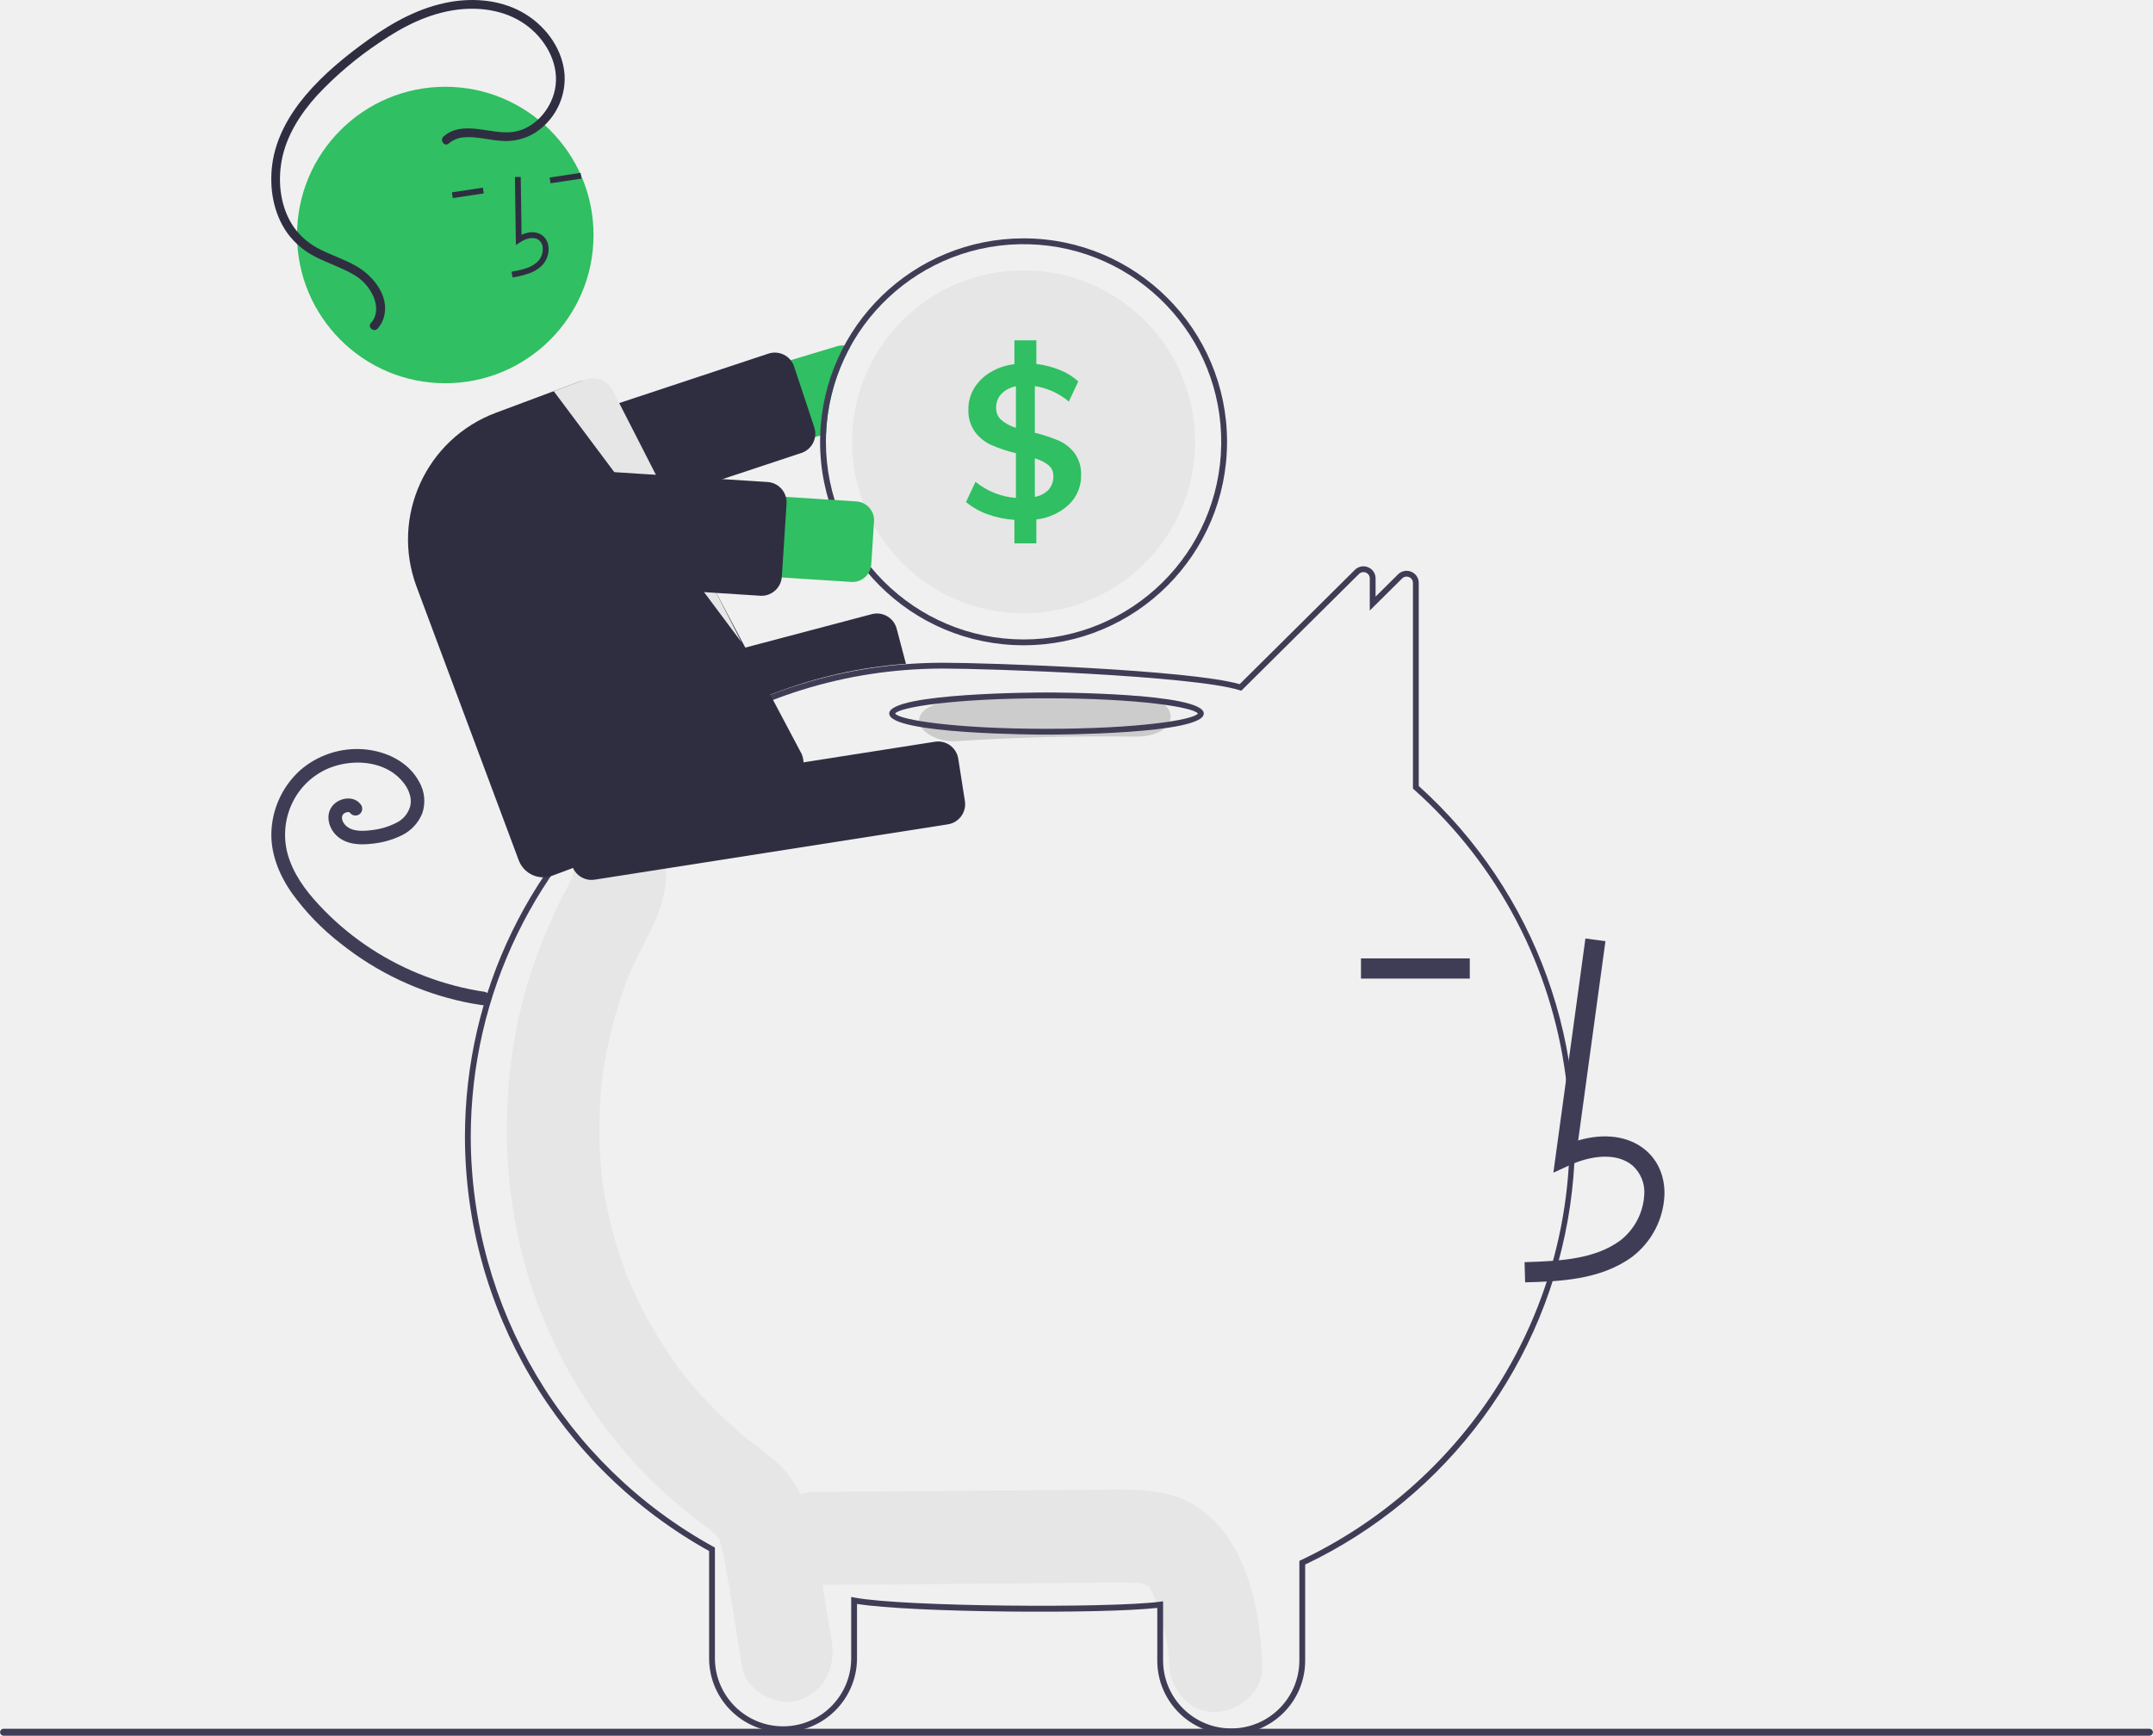
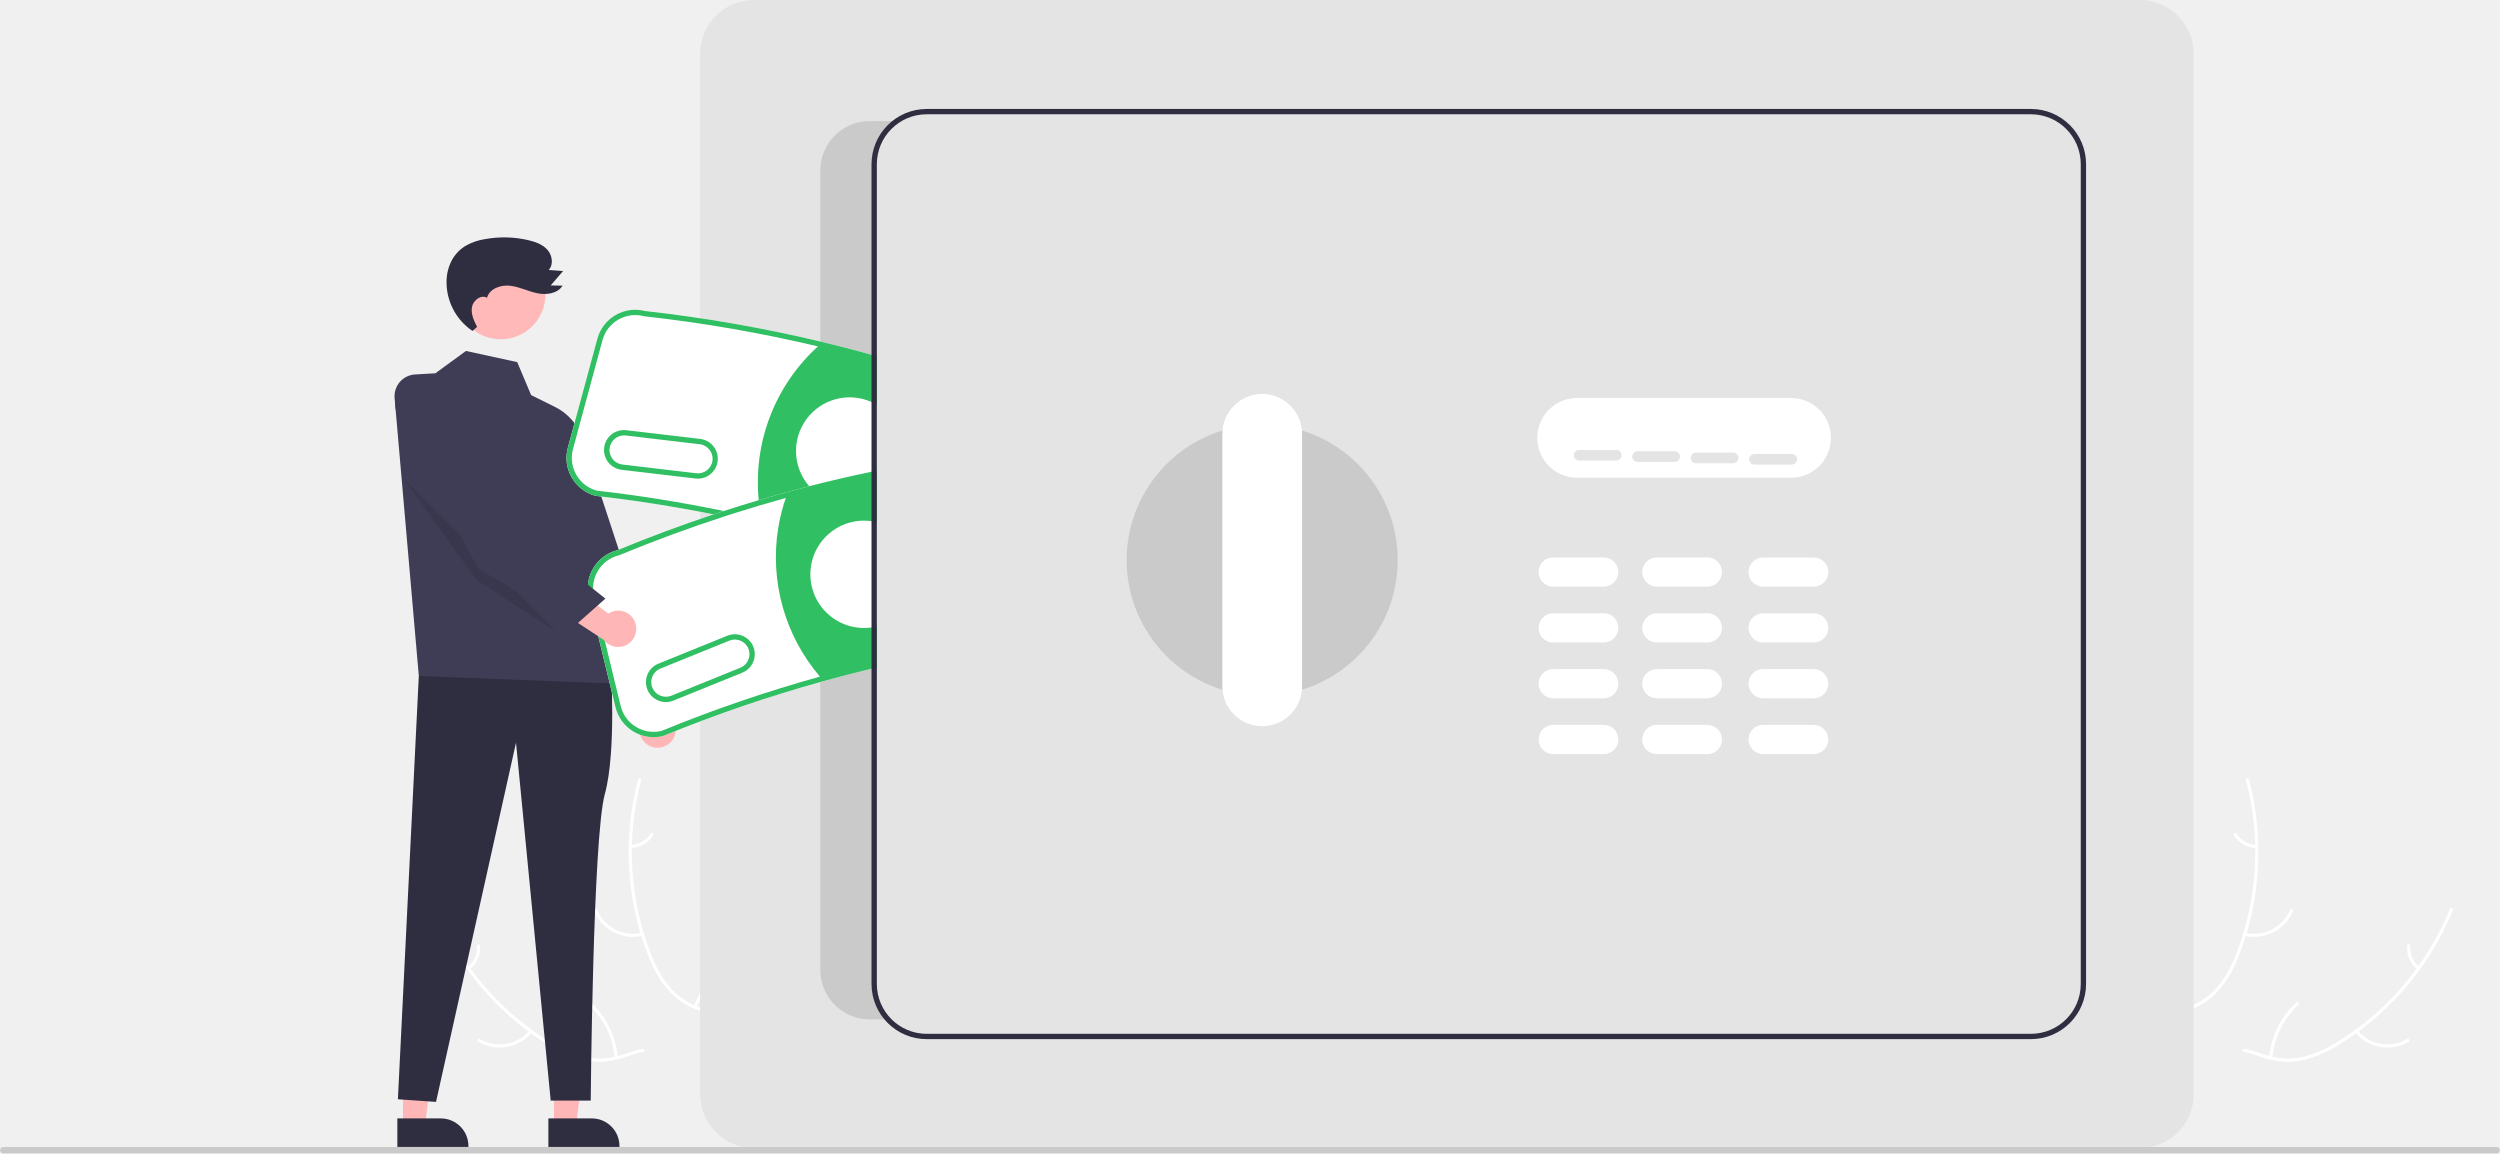
- <svg xmlns="http://www.w3.org/2000/svg" data-name="Layer 1" width="740.675" height="597.175" viewBox="0 0 740.675 597.175">
-   <path d="M651.612,679.719c-5.122-7.172-12.055-12.419-20.771-14.383-7.601-1.713-15.416-1.421-23.142-1.361l-97.692.753c-8.367.065-16.389,7.313-16,16,.386,8.614,7.032,16.069,16,16q42.926-.331,85.851-.662c6.747-.052,13.497-.174,20.244-.152,1.515.005,3.024.085,4.538.102.367.004.631.001.818-.007.047.014.086.027.147.044.79.217,1.6.366,2.394.572-.278.008.515.503.914.671.055.108.171.299.366.595.272.51,1.077,2.059,1.11,2.01a71.762,71.762,0,0,1,2.987,9.393c1.859,7.047,2.268,8.52,2.536,15.132.338,8.352,7.117,16.398,16,16,8.379-.375,16.363-7.042,16-16C663.3,709.333,660.651,692.377,651.612,679.719Z" transform="translate(-229.6623 -151.4124)" fill="#e6e6e6" />
-   <path d="M515.749,715.825c-1.835-11.12-3.635-22.246-5.505-33.36-1.898-11.274-5.774-21.598-14.548-28.997-2.344-1.977-4.775-3.823-7.216-5.663-.858-.647-1.715-1.295-2.563-1.956-.051-.04-.083-.064-.127-.099-.093-.08-.205-.176-.355-.303-3.657-3.095-7.19-6.327-10.556-9.763q-4.483-4.577-8.575-9.545-1.022-1.241-2.019-2.504c-.114-.145-.729-.94-1.135-1.459-.377-.519-1.066-1.457-1.182-1.621q-1.164-1.646-2.286-3.322a156.126,156.126,0,0,1-13.187-24.115q-.547-1.251-1.068-2.517c-.093-.258-.214-.588-.374-1.029-.741-2.038-1.481-4.074-2.159-6.137q-2.16-6.571-3.714-13.336-.768-3.34-1.383-6.715-.317-1.735-.593-3.478c-.03-.193-.21-1.446-.316-2.154-.078-.712-.224-1.972-.243-2.166q-.176-1.756-.312-3.516-.307-3.96-.415-7.933-.185-7.061.253-14.122c.166-2.645.402-5.282.693-7.915.018-.162.031-.29.044-.406.018-.118.038-.251.062-.417.215-1.455.442-2.908.695-4.356a159.294,159.294,0,0,1,3.739-16.313q1.088-3.809,2.363-7.555.568-1.663,1.173-3.314c-.026.071,1.182-3.016,1.198-3.119,4.795-11.329,12.638-21.657,12.648-34.526.007-8.713-7.364-17.06-16-16.657a16.625,16.625,0,0,0-16,16.657c0,.196-.001.363-.001.525-.081.271-.148.498-.208.698-.935,2.032-2.081,3.963-3.107,5.944-2.811,5.423-5.209,11.025-7.488,16.708a159.825,159.825,0,0,0-8.529,28.628,182.098,182.098,0,0,0-.968,65.04c6.204,37.813,26.662,74.009,55.103,98.339,2.468,2.111,4.997,4.152,7.549,6.151,1.056.827,2.121,1.639,3.191,2.446.506.381,2.602,2.034,1.68,1.233,1.982,1.692,2.817,2.543,3.326,3.789.074.288.174.678.311,1.211.359,1.405.7,2.808.983,4.233,2.476,12.451,4.196,25.112,6.264,37.644,1.421,8.611,12.022,14.215,19.682,11.634C513.49,733.312,517.272,725.051,515.749,715.825Z" transform="translate(-229.6623 -151.4124)" fill="#e6e6e6" />
-   <path d="M653.23,748.12a25.374,25.374,0,0,1-25.44-25.25V704.619c-19.109,2.139-84.543,1.644-103.3-1.37v18.892a25.441,25.441,0,0,1-50.88,0v-37.092a163.307,163.307,0,0,1-84-142.388c0-49.83,22.583-96.314,61.959-127.534a164.075,164.075,0,0,1,89.323-35.173c4.427-.347,8.881-.523,13.239-.523,15.352,0,84.619,2.372,101.998,7.372L695.756,347.48a4.16,4.16,0,0,1,4.55-.907,4.1,4.1,0,0,1,2.584,3.847v6.252l7.716-7.642a4.151,4.151,0,0,1,4.546-.908,4.102,4.102,0,0,1,2.587,3.848v69.865a162.759,162.759,0,0,1-39.07,267.866v33.169A25.374,25.374,0,0,1,653.23,748.12ZM629.79,702.351v20.52a23.441,23.441,0,0,0,46.88,0V688.438l.571-.271a162.456,162.456,0,0,0,66.531-58.182,160.325,160.325,0,0,0-27.699-206.96l-.332-.298V351.97a2.103,2.103,0,0,0-1.342-1.996,2.149,2.149,0,0,0-2.381.473l-11.127,11.021V350.42a2.103,2.103,0,0,0-1.342-1.996,2.154,2.154,0,0,0-2.385.477l-40.476,40.164-.575-.18c-16.156-5.057-86.513-7.454-101.982-7.454-4.306,0-8.707.174-13.082.517a162.075,162.075,0,0,0-88.237,34.746c-38.895,30.838-61.202,76.751-61.202,125.967A161.315,161.315,0,0,0,475.094,683.585l.516.286v38.27a23.441,23.441,0,0,0,46.88,0V700.854l1.185.223c16.856,3.171,87.832,3.671,104.985,1.421Z" transform="translate(-229.6623 -151.4124)" fill="#3f3d56" />
-   <path d="M517.66,270.53,406.92,303.81a13.882,13.882,0,0,0,7.99,26.59l96.91-29.13,2.03-.61a67.517,67.517,0,0,1,8.29-29.86,6.165,6.165,0,0,0-2-.52A6.367,6.367,0,0,0,517.66,270.53Z" transform="translate(-229.6623 -151.4124)" fill="#30bf62" />
-   <path d="M412.995,337.495a7.013,7.013,0,0,1-6.638-4.801l-6.925-20.896a6.999,6.999,0,0,1,4.443-8.847l90.131-29.87a7,7,0,0,1,8.847,4.442l6.925,20.896a6.976,6.976,0,0,1-4.193,8.759q-.125.047-.252.088l-90.129,29.869A7.003,7.003,0,0,1,412.995,337.495Z" transform="translate(-229.6623 -151.4124)" fill="#2f2e41" />
-   <path d="M581.79,233.42a70.031,70.031,0,0,0-69.97,67.85c-.02.71-.03,1.43-.03,2.15a70,70,0,1,0,70-70Zm0,138a68.071,68.071,0,0,1-68-68q0-1.395.06-2.76A67.998,67.998,0,1,1,581.79,371.42Z" transform="translate(-229.6623 -151.4124)" fill="#3f3d56" />
-   <path d="M640.79,303.42a59,59,0,0,1-118,0c0-1.87.09-3.71.26-5.53A59,59,0,0,1,640.79,303.42Z" transform="translate(-229.6623 -151.4124)" fill="#e6e6e6" />
-   <path d="M599.36,307.34a14.048,14.048,0,0,0-5.47-4.33,53.139,53.139,0,0,0-8.22-2.7V284.25a23.396,23.396,0,0,1,11.69,5.33l3.26-6.95a21.561,21.561,0,0,0-6.36-3.93,31.259,31.259,0,0,0-8.07-2.07v-8.14h-7.55v8.22a20.672,20.672,0,0,0-8.25,2.77,16.399,16.399,0,0,0-5.59,5.48,13.771,13.771,0,0,0-1.99,7.29,12.463,12.463,0,0,0,2.29,7.8,14.51,14.51,0,0,0,5.7,4.52,52.692,52.692,0,0,0,8.36,2.77v15.39A24.988,24.988,0,0,1,565.25,317.18l-3.26,6.96a24.58,24.58,0,0,0,7.44,4.22,34.161,34.161,0,0,0,9.21,1.92v8.07h7.55v-8.22a19.538,19.538,0,0,0,11.21-5.14,13.59,13.59,0,0,0,4.18-10.1A12.055,12.055,0,0,0,599.36,307.34Zm-20.2-8.73a14.499,14.499,0,0,1-5.03-2.7,5.32,5.32,0,0,1-1.78-4.18,6.726,6.726,0,0,1,1.82-4.81,9.202,9.202,0,0,1,4.99-2.59Zm11.25,21.28a8.557,8.557,0,0,1-4.74,2.47V309.12a13.24,13.24,0,0,1,4.74,2.37,4.658,4.658,0,0,1,1.63,3.7A6.804,6.804,0,0,1,590.41,319.89Z" transform="translate(-229.6623 -151.4124)" fill="#30bf62" />
-   <path d="M416.209,422.184a7.023,7.023,0,0,1-6.775-5.216l-3.77-14.27a7.004,7.004,0,0,1,4.975-8.551l118.941-31.43a7.015,7.015,0,0,1,8.551,4.985l3.194,12.09-.598.046a160.163,160.163,0,0,0-84.108,31.871l-.173.084-38.46,10.16A6.963,6.963,0,0,1,416.209,422.184Z" transform="translate(-229.6623 -151.4124)" fill="#2f2e41" />
-   <path d="M396.51,492.671a98.108,98.108,0,0,1-39.122-14.792A95.527,95.527,0,0,1,341.214,464.65c-4.828-4.924-9.447-10.521-11.838-17.079a25.299,25.299,0,0,1,.331-18.769,24.334,24.334,0,0,1,13.169-13.126c5.99-2.389,13.226-2.644,19.055-.028a17.089,17.089,0,0,1,6.964,5.606,11.435,11.435,0,0,1,1.81,3.758,7.674,7.674,0,0,1,.09,3.759,9.016,9.016,0,0,1-4.774,5.723,24.068,24.068,0,0,1-8.152,2.486c-2.86.39-6.969.745-9.268-1.551a4.669,4.669,0,0,1-1.093-1.611,3.114,3.114,0,0,1-.172-1.458c-.034.217.139-.472.129-.445-.036.102-.194.35.03-.031a3.397,3.397,0,0,1,.233-.363c-.076.098-.243.262.055-.019a1.962,1.962,0,0,1,.914-.564c.138-.04.279-.072.418-.11.353-.096-.352.005.009-.006.139-.004.28-.001.419-.007.354-.016-.349-.097-.01-.011.132.033.262.065.392.106.282.089-.2-.207-.009.014.224.259-.235-.252.019-.001a4.624,4.624,0,0,1,.358.394,2.359,2.359,0,0,0,3.315,0,2.399,2.399,0,0,0,0-3.315c-2.311-2.865-6.877-2.157-9.215.264-2.982,3.088-1.801,7.983,1.1,10.678,3.284,3.051,7.934,3.263,12.158,2.751a29.817,29.817,0,0,0,10.269-2.902,14.398,14.398,0,0,0,7.024-7.588,13.174,13.174,0,0,0-1.056-10.769c-3.729-7.011-11.452-10.606-19.084-11.228a29.812,29.812,0,0,0-21.819,7.163,30.154,30.154,0,0,0-9.888,20.075c-.666,7.996,2.436,15.761,6.959,22.214a84.627,84.627,0,0,0,16.779,17.353,102.473,102.473,0,0,0,42.812,20.191q2.792.577,5.615.988a2.421,2.421,0,0,0,2.883-1.637,2.361,2.361,0,0,0-1.637-2.883Z" transform="translate(-229.6623 -151.4124)" fill="#3f3d56" />
-   <path d="M619.895,390.794q-30.663-.433-61.133,1.556c-6.943.453-12.951,2.907-12.951,7.032,0,3.449,5.96,7.489,12.951,7.032q30.454-1.989,61.133-1.556C636.569,405.094,636.559,391.029,619.895,390.794Z" transform="translate(-229.6623 -151.4124)" fill="#ccc" />
-   <path d="M589.682,404.162c-2.209,0-54.106-.083-54.106-7.251,0-7.168,51.896-7.25,54.106-7.25s54.106.083,54.106,7.25C643.787,404.079,591.891,404.162,589.682,404.162Zm-52.076-7.251c1.42,2.173,20.496,5.251,52.076,5.251s50.656-3.078,52.076-5.251c-1.42-2.173-20.496-5.25-52.076-5.25S539.025,394.738,537.605,396.911Z" transform="translate(-229.6623 -151.4124)" fill="#3f3d56" />
-   <path d="M754.336,592.612c11.488-.319,25.786-.718,36.801-8.764a28.262,28.262,0,0,0,11.121-21.103c.225-6.355-2.071-11.901-6.465-15.614-5.753-4.861-14.154-6.002-23.207-3.341l9.38-68.548-6.886-.943L764.052,554.885l5.75-2.639c6.666-3.058,15.817-4.614,21.504.192a12.215,12.215,0,0,1,4.006,10.062,21.361,21.361,0,0,1-8.275,15.735c-8.572,6.261-19.969,7.069-32.895,7.43Z" transform="translate(-229.6623 -151.4124)" fill="#3f3d56" />
-   <rect x="468.203" y="329.741" width="37.432" height="6.95" fill="#3f3d56" />
-   <path d="M433.148,454.15a7.012,7.012,0,0,1-6.904-5.917L423.959,433.651a7.008,7.008,0,0,1,5.832-8L551.322,406.609a7.007,7.007,0,0,1,7.999,5.832l2.285,14.582a7.007,7.007,0,0,1-5.832,8l-121.531,19.042A7.096,7.096,0,0,1,433.148,454.15Z" transform="translate(-229.6623 -151.4124)" fill="#2f2e41" />
-   <circle cx="153.189" cy="80.855" r="51" fill="#30bf62" />
-   <path d="M411.727,245.463a12.095,12.095,0,0,0,4.367-2.676,8.133,8.133,0,0,0,2.255-6.483,5.472,5.472,0,0,0-2.512-4.164c-1.846-1.135-4.285-1.092-6.747.049l-.284-19.908-2.0.028.334,23.404,1.522-.998c1.765-1.156,4.302-1.994,6.127-.872a3.514,3.514,0,0,1,1.573,2.69,6.146,6.146,0,0,1-1.676,4.834c-2.168,2.151-5.377,2.872-9.039,3.531l.354,1.968A32.963,32.963,0,0,0,411.727,245.463Z" transform="translate(-229.6623 -151.4124)" fill="#2f2e41" />
-   <rect x="418.838" y="211.679" width="10.772" height="2" transform="translate(-256.7253 -85.49311) rotate(-8.61162)" fill="#2f2e41" />
-   <rect x="385.221" y="216.769" width="10.772" height="2" transform="translate(-257.8664 -90.46937) rotate(-8.61162)" fill="#2f2e41" />
-   <path d="M416.555,453.258a9.03,9.03,0,0,1-8.434-5.855L372.957,353.235a46.532,46.532,0,0,1,27.284-59.802L428.833,282.756a8.958,8.958,0,0,1,6.878.239,8.832,8.832,0,0,1,4.675,4.986L505.523,410.964a9.002,9.002,0,0,1-5.257,11.638L419.7,452.687A8.976,8.976,0,0,1,416.555,453.258Z" transform="translate(-229.6623 -151.4124)" fill="#2f2e41" />
-   <path d="M420.158,285.995l64.629,86.426L441.056,286.902a8.079,8.079,0,0,0-10.349-4.846Z" transform="translate(-229.6623 -151.4124)" fill="#e6e6e6" />
-   <path d="M522.49,351.63l-115.395-7.433a13.879,13.879,0,1,1,1.784-27.701l115.395,7.433a6.499,6.499,0,0,1,6.069,6.904l-.949,14.729a6.501,6.501,0,0,1-6.905,6.069Z" transform="translate(-229.6623 -151.4124)" fill="#30bf62" />
-   <path d="M491.655,356.395q-.229,0-.458-.015h-0l-94.756-6.104a6.999,6.999,0,0,1-6.536-7.435l1.62-25.158a7,7,0,0,1,7.436-6.535l94.756,6.103a7.008,7.008,0,0,1,6.535,7.435l-1.62,25.159a7.019,7.019,0,0,1-4.546,6.111A6.926,6.926,0,0,1,491.655,356.395Z" transform="translate(-229.6623 -151.4124)" fill="#2f2e41" />
-   <path d="M382.267,198.353c6.709-5.77,15.923-.608,23.617-1.512,7.361-.865,13.174-7.468,14.659-14.482,1.732-8.184-2.516-16.383-8.777-21.486-6.857-5.589-15.952-7.193-24.57-6.159-9.878,1.185-18.911,5.789-27.017,11.359a121.85,121.85,0,0,0-21.442,18.169c-5.751,6.352-10.624,13.923-12.18,22.47-1.414,7.768-.334,16.375,4.258,22.955a24.205,24.205,0,0,0,9.474,7.805c3.937,1.933,8.138,3.316,11.952,5.502,5.768,3.305,11.374,10.159,9.567,17.291a9.793,9.793,0,0,1-2.226,4.19c-1.291,1.433-3.619-.461-2.325-1.897,2.273-2.523,2.183-5.888.972-8.9a16.272,16.272,0,0,0-7.233-7.954c-3.993-2.283-8.401-3.692-12.494-5.772a27.023,27.023,0,0,1-9.911-8.214c-4.898-6.807-6.363-15.666-5.253-23.861,1.202-8.868,5.759-16.927,11.471-23.68,6.216-7.349,13.852-13.571,21.652-19.159,8.37-5.997,17.617-11.067,27.85-12.9,8.87-1.59,18.485-.611,26.241,4.223,7.24,4.512,12.792,12.274,13.344,20.947a22.235,22.235,0,0,1-10.376,19.942,19.101,19.101,0,0,1-11.41,2.643c-4.262-.273-8.527-1.578-12.816-1.215a8.941,8.941,0,0,0-5.268,2.128c-1.466,1.261-3.213-1.181-1.759-2.431Z" transform="translate(-229.6623 -151.4124)" fill="#2f2e41" />
-   <path d="M969.147,748.588H230.853a1.191,1.191,0,0,1,0-2.381H969.147a1.191,1.191,0,0,1,0,2.381Z" transform="translate(-229.6623 -151.4124)" fill="#3f3d56" />
+ <svg xmlns="http://www.w3.org/2000/svg" data-name="Layer 1" width="940.675" height="433.962" viewBox="0 0 940.675 433.962">
+   <path d="M329.153,642.833c-22.523-14.678-38.899-41.062-35.548-67.736a123.863,123.863,0,0,0,76.435,37.278c11.219,1.123,23.814,1.203,31.781,9.181,4.957,4.964,7.064,12.219,7.172,19.234.108,7.015-1.577,13.919-3.252,20.732l.412,1.702C379.287,662.231,351.676,657.511,329.153,642.833Z" transform="translate(-129.6623 -233.0189)" fill="#f0f0f0" />
+   <path d="M294.169,575.092a105.87,105.87,0,0,0,42.013,49.777,45.591,45.591,0,0,0,13.057,5.792,26.149,26.149,0,0,0,13.752-.528c4.18-1.223,8.313-2.957,12.718-3.142a16.011,16.011,0,0,1,12.09,5.027c3.962,3.993,6.252,9.171,8.316,14.312,2.292,5.709,4.582,11.675,9.25,15.903.566.512-.262,1.36-.827.848-8.121-7.357-9.015-19.159-15.398-27.694-2.979-3.982-7.175-7.091-12.306-7.223-4.487-.115-8.751,1.67-12.972,2.945a27.903,27.903,0,0,1-13.427,1.017,42.148,42.148,0,0,1-13.232-5.269,102.713,102.713,0,0,1-24.765-20.427A107.747,107.747,0,0,1,293.027,575.407c-.288-.704.857-1.014,1.142-.315Z" transform="translate(-129.6623 -233.0189)" fill="#fff" />
+   <path d="M329.878,621.438a15.884,15.884,0,0,1-20.255,3.572c-.657-.387-.085-1.426.572-1.038a14.708,14.708,0,0,0,18.835-3.361c.484-.589,1.329.241.848.827Z" transform="translate(-129.6623 -233.0189)" fill="#fff" />
+   <path d="M360.954,631.032a30.615,30.615,0,0,0-9.853-20.018c-.564-.514.264-1.362.827-.848a31.844,31.844,0,0,1,10.211,20.851c.062.761-1.123.772-1.185.015Z" transform="translate(-129.6623 -233.0189)" fill="#fff" />
+   <path d="M305.737,596.777a8.991,8.991,0,0,0,3.347-7.848c-.072-.76,1.113-.77,1.185-.015a10.075,10.075,0,0,1-3.683,8.69.612.612,0,0,1-.838.011.595.595,0,0,1-.011-.838Z" transform="translate(-129.6623 -233.0189)" fill="#fff" />
+   <path d="M370.433,526.285c.058.473.117.947.184,1.425a118.406,118.406,0,0,0,3.986,18.789c.134.477.278.959.425,1.432a124.827,124.827,0,0,0,21.468,40.635,121.223,121.223,0,0,0,12.53,13.5c6.233,5.766,13.45,11.523,17.3,18.798a20.798,20.798,0,0,1,1.087,2.333l-19.216,39.393c-.089.068-.168.14-.257.208l-.695,1.608c-.248-.199-.501-.411-.748-.61-.144-.115-.284-.239-.428-.353-.095-.079-.189-.159-.279-.225-.032-.026-.063-.053-.086-.075-.09-.066-.167-.137-.248-.199q-2.124-1.77-4.23-3.576c-.009-.004-.009-.004-.014-.018-10.676-9.203-20.678-19.377-28.817-30.746-.245-.342-.499-.688-.735-1.048a115.673,115.673,0,0,1-9.609-16.248,102.262,102.262,0,0,1-4.016-9.536,85.037,85.037,0,0,1-4.997-26.114c-.568-17.768,4.553-35.519,16.475-48.396C369.818,526.931,370.119,526.61,370.433,526.285Z" transform="translate(-129.6623 -233.0189)" fill="#f0f0f0" />
+   <path d="M370.89,526.618a105.87,105.87,0,0,0,3.576,65.039,45.591,45.591,0,0,0,6.938,12.486,26.149,26.149,0,0,0,11.298,7.858c4.073,1.54,8.418,2.644,12.046,5.148a16.011,16.011,0,0,1,6.627,11.293c.759,5.573-.529,11.087-1.977,16.435-1.607,5.938-3.371,12.08-2.189,18.267.143.75-1.028.928-1.171.179-2.055-10.763,4.337-20.725,4.379-31.383.019-4.973-1.46-9.982-5.477-13.176-3.513-2.793-7.993-3.935-12.13-5.459a27.903,27.903,0,0,1-11.333-7.272A42.148,42.148,0,0,1,374.083,593.86a102.712,102.712,0,0,1-7.475-31.22,107.747,107.747,0,0,1,3.18-36.459c.194-.735,1.295-.294,1.102.436Z" transform="translate(-129.6623 -233.0189)" fill="#fff" />
+   <path d="M371.497,585.122a15.884,15.884,0,0,1-18.323-9.343c-.291-.705.79-1.19,1.082-.484a14.708,14.708,0,0,0,17.062,8.656c.741-.179.916.993.179,1.171Z" transform="translate(-129.6623 -233.0189)" fill="#fff" />
+   <path d="M390.534,611.492a30.615,30.615,0,0,0,4.185-21.915c-.14-.75,1.031-.928,1.171-.179a31.844,31.844,0,0,1-4.401,22.796c-.409.645-1.361-.059-.955-.701Z" transform="translate(-129.6623 -233.0189)" fill="#fff" />
+   <path d="M367.07,550.896a8.991,8.991,0,0,0,7.397-4.251c.4-.65,1.353.055.955.701a10.075,10.075,0,0,1-8.173,4.721.612.612,0,0,1-.675-.496.595.595,0,0,1,.496-.675Z" transform="translate(-129.6623 -233.0189)" fill="#fff" />
+   <path d="M1016.501,642.833c22.523-14.678,38.899-41.062,35.548-67.736a123.863,123.863,0,0,1-76.435,37.278c-11.219,1.123-23.814,1.203-31.781,9.181-4.957,4.964-7.064,12.219-7.172,19.234-.108,7.015,1.577,13.919,3.252,20.732l-.412,1.702C966.366,662.231,993.978,657.511,1016.501,642.833Z" transform="translate(-129.6623 -233.0189)" fill="#f0f0f0" />
+   <path d="M1051.484,575.092a105.87,105.87,0,0,1-42.013,49.777,45.591,45.591,0,0,1-13.057,5.792,26.149,26.149,0,0,1-13.752-.528c-4.18-1.223-8.313-2.957-12.718-3.142a16.011,16.011,0,0,0-12.09,5.027c-3.962,3.993-6.252,9.171-8.316,14.312-2.292,5.709-4.582,11.675-9.25,15.903-.566.512.262,1.36.827.848,8.121-7.357,9.015-19.159,15.398-27.694,2.979-3.982,7.175-7.091,12.306-7.223,4.487-.115,8.751,1.67,12.972,2.945a27.902,27.902,0,0,0,13.427,1.017,42.148,42.148,0,0,0,13.232-5.269,102.713,102.713,0,0,0,24.765-20.427,107.747,107.747,0,0,0,19.411-31.025c.288-.704-.857-1.014-1.142-.315Z" transform="translate(-129.6623 -233.0189)" fill="#fff" />
+   <path d="M1015.776,621.438a15.884,15.884,0,0,0,20.255,3.572c.657-.387.085-1.426-.572-1.038a14.708,14.708,0,0,1-18.835-3.361c-.484-.589-1.329.241-.848.827Z" transform="translate(-129.6623 -233.0189)" fill="#fff" />
+   <path d="M984.699,631.032a30.615,30.615,0,0,1,9.853-20.018c.564-.514-.264-1.362-.827-.848a31.844,31.844,0,0,0-10.211,20.851c-.062.761,1.123.772,1.185.015Z" transform="translate(-129.6623 -233.0189)" fill="#fff" />
+   <path d="M1039.917,596.777a8.991,8.991,0,0,1-3.347-7.848c.072-.76-1.113-.77-1.185-.015a10.075,10.075,0,0,0,3.683,8.69.612.612,0,0,0,.838.011.595.595,0,0,0,.011-.838Z" transform="translate(-129.6623 -233.0189)" fill="#fff" />
+   <path d="M975.221,526.285c-.058.473-.117.947-.184,1.425a118.407,118.407,0,0,1-3.986,18.789c-.134.477-.278.959-.425,1.432a124.827,124.827,0,0,1-21.468,40.635,121.225,121.225,0,0,1-12.53,13.5c-6.233,5.766-13.45,11.523-17.3,18.798a20.796,20.796,0,0,0-1.087,2.333L937.456,662.59c.089.068.168.14.257.208l.695,1.608c.248-.199.501-.411.748-.61.144-.115.284-.239.428-.353.095-.079.189-.159.28-.225.032-.026.063-.053.086-.075.09-.066.167-.137.248-.199q2.124-1.77,4.23-3.576c.009-.004.009-.004.014-.018,10.676-9.203,20.678-19.377,28.817-30.746.245-.342.499-.688.735-1.048a115.673,115.673,0,0,0,9.609-16.248,102.26,102.26,0,0,0,4.016-9.536,85.036,85.036,0,0,0,4.997-26.114c.568-17.768-4.553-35.519-16.475-48.396C975.836,526.931,975.535,526.61,975.221,526.285Z" transform="translate(-129.6623 -233.0189)" fill="#f0f0f0" />
+   <path d="M974.764,526.618a105.87,105.87,0,0,1-3.576,65.039,45.591,45.591,0,0,1-6.938,12.486,26.149,26.149,0,0,1-11.298,7.858c-4.073,1.54-8.418,2.644-12.046,5.148a16.011,16.011,0,0,0-6.627,11.293c-.759,5.573.529,11.087,1.977,16.435,1.607,5.938,3.371,12.08,2.189,18.267-.143.75,1.028.928,1.171.179,2.055-10.763-4.337-20.725-4.379-31.383-.019-4.973,1.46-9.982,5.477-13.176,3.513-2.793,7.993-3.935,12.13-5.459a27.902,27.902,0,0,0,11.333-7.272A42.148,42.148,0,0,0,971.571,593.86a102.712,102.712,0,0,0,7.475-31.22,107.747,107.747,0,0,0-3.18-36.459c-.194-.735-1.295-.294-1.102.436Z" transform="translate(-129.6623 -233.0189)" fill="#fff" />
+   <path d="M974.157,585.122A15.884,15.884,0,0,0,992.48,575.779c.291-.705-.79-1.19-1.082-.484a14.708,14.708,0,0,1-17.062,8.656c-.741-.179-.916.993-.179,1.171Z" transform="translate(-129.6623 -233.0189)" fill="#fff" />
+   <path d="M955.12,611.492a30.615,30.615,0,0,1-4.185-21.915c.14-.75-1.031-.928-1.171-.179a31.844,31.844,0,0,0,4.401,22.796c.409.645,1.361-.059.955-.701Z" transform="translate(-129.6623 -233.0189)" fill="#fff" />
+   <path d="M978.584,550.896a8.991,8.991,0,0,1-7.397-4.251c-.4-.65-1.353.055-.955.701a10.075,10.075,0,0,0,8.173,4.721.612.612,0,0,0,.675-.496.595.595,0,0,0-.496-.675Z" transform="translate(-129.6623 -233.0189)" fill="#fff" />
+   <path d="M373.514,513.394a6.803,6.803,0,0,1-1.614-10.306l-11.981-20.999,12.537.81,9.455,19.817A6.84,6.84,0,0,1,373.514,513.394Z" transform="translate(-129.6623 -233.0189)" fill="#ffb6b6" />
+   <polygon points="151.623 423.528 159.918 423.528 163.864 391.535 151.622 391.536 151.623 423.528" fill="#ffb6b6" />
+   <path d="M279.17,653.839l16.335-.001h.001A10.41,10.41,0,0,1,305.915,664.248v.338l-26.745.001Z" transform="translate(-129.6623 -233.0189)" fill="#2f2e41" />
+   <polygon points="208.454 423.528 216.748 423.528 220.694 391.535 208.452 391.536 208.454 423.528" fill="#ffb6b6" />
+   <path d="M336,653.839l16.335-.001h.001a10.41,10.41,0,0,1,10.41,10.41v.338l-26.745.001Z" transform="translate(-129.6623 -233.0189)" fill="#2f2e41" />
+   <path d="M359.444,482.991s2.281,32.489-2.212,48.851-5.296,115.312-5.296,115.312H336.876l-13.054-134.691L293.727,647.629l-14.346-.986,7.867-159.275Z" transform="translate(-129.6623 -233.0189)" fill="#2f2e41" />
+   <path d="M293.473,373.473l11.514-8.402,19.293,4.201,5.223,12.409,8.999,4.462a20.399,20.399,0,0,1,11.127,15.352l12.856,88.78-75.236-2.908-9.108-104.556a8.197,8.197,0,0,1,7.69-8.894Z" transform="translate(-129.6623 -233.0189)" fill="#3f3d56" />
+   <polygon points="213.6 160.059 220.549 169.426 250.815 261.738 236.628 267.418 213.911 224.403 213.6 160.059" fill="#3f3d56" />
+   <circle cx="188.411" cy="110.861" r="16.804" fill="#ffb9b9" />
+   <polygon points="151.778 179.997 179.2 218.137 209.852 238.125 151.778 179.997" opacity="0.1" />
+   <path d="M309.168,356.028c-1.169-2.334-2.371-4.874-1.925-7.445s3.398-4.812,5.675-3.537c.945-3.415,5.128-4.91,8.649-4.515s6.764,2.093,10.231,2.822,7.678.151,9.553-2.856l-4.484-.078,4.669-5.416-5.413-.405c1.875-2.023,1.377-5.461-.438-7.538s-4.569-3.06-7.257-3.682a40.428,40.428,0,0,0-16.342-.376A21.245,21.245,0,0,0,304.826,325.528a14.445,14.445,0,0,0-5.076,5.264,17.377,17.377,0,0,0-2.062,7.919,22.145,22.145,0,0,0,9.757,18.837" transform="translate(-129.6623 -233.0189)" fill="#2f2e41" />
+   <path d="M934.835,665.019H413.347a20.279,20.279,0,0,1-20.256-20.256V253.275a20.279,20.279,0,0,1,20.256-20.256H934.835a20.279,20.279,0,0,1,20.256,20.256V644.763A20.279,20.279,0,0,1,934.835,665.019Z" transform="translate(-129.6623 -233.0189)" fill="#e4e4e4" />
+   <path d="M803.587,412.769H723.086a15,15,0,0,1,0-30h80.5a15,15,0,0,1,0,30Z" transform="translate(-129.6623 -233.0189)" fill="#fff" />
+   <path d="M733.087,453.769h-19a5.5,5.5,0,0,1,0-11h19a5.5,5.5,0,0,1,0,11Z" transform="translate(-129.6623 -233.0189)" fill="#fff" />
+   <path d="M812.087,453.769h-19a5.5,5.5,0,0,1,0-11h19a5.5,5.5,0,0,1,0,11Z" transform="translate(-129.6623 -233.0189)" fill="#fff" />
+   <path d="M772.087,453.769h-19a5.5,5.5,0,0,1,0-11h19a5.5,5.5,0,0,1,0,11Z" transform="translate(-129.6623 -233.0189)" fill="#fff" />
+   <path d="M733.087,474.769h-19a5.5,5.5,0,0,1,0-11h19a5.5,5.5,0,0,1,0,11Z" transform="translate(-129.6623 -233.0189)" fill="#fff" />
+   <path d="M812.087,474.769h-19a5.5,5.5,0,0,1,0-11h19a5.5,5.5,0,0,1,0,11Z" transform="translate(-129.6623 -233.0189)" fill="#fff" />
+   <path d="M772.087,474.769h-19a5.5,5.5,0,0,1,0-11h19a5.5,5.5,0,0,1,0,11Z" transform="translate(-129.6623 -233.0189)" fill="#fff" />
+   <path d="M733.087,495.769h-19a5.5,5.5,0,0,1,0-11h19a5.5,5.5,0,0,1,0,11Z" transform="translate(-129.6623 -233.0189)" fill="#fff" />
+   <path d="M812.087,495.769h-19a5.5,5.5,0,0,1,0-11h19a5.5,5.5,0,0,1,0,11Z" transform="translate(-129.6623 -233.0189)" fill="#fff" />
+   <path d="M772.087,495.769h-19a5.5,5.5,0,0,1,0-11h19a5.5,5.5,0,0,1,0,11Z" transform="translate(-129.6623 -233.0189)" fill="#fff" />
+   <path d="M733.087,516.769h-19a5.5,5.5,0,0,1,0-11h19a5.5,5.5,0,1,1,0,11Z" transform="translate(-129.6623 -233.0189)" fill="#fff" />
+   <path d="M812.087,516.769h-19a5.5,5.5,0,0,1,0-11h19a5.5,5.5,0,1,1,0,11Z" transform="translate(-129.6623 -233.0189)" fill="#fff" />
+   <path d="M772.087,516.769h-19a5.5,5.5,0,0,1,0-11h19a5.5,5.5,0,1,1,0,11Z" transform="translate(-129.6623 -233.0189)" fill="#fff" />
+   <circle cx="474.924" cy="210.75" r="51" fill="#cacaca" />
+   <path d="M604.587,506.269a15.017,15.017,0,0,1-15-15v-95a15,15,0,1,1,30,0v95A15.017,15.017,0,0,1,604.587,506.269Z" transform="translate(-129.6623 -233.0189)" fill="#fff" />
+   <path d="M737.823,406.328h-14a2,2,0,0,1,0-4h14a2,2,0,1,1,0,4Z" transform="translate(-129.6623 -233.0189)" fill="#e4e4e4" />
+   <path d="M759.823,406.828h-14a2,2,0,0,1,0-4h14a2,2,0,1,1,0,4Z" transform="translate(-129.6623 -233.0189)" fill="#e4e4e4" />
+   <path d="M781.823,407.328h-14a2,2,0,0,1,0-4h14a2,2,0,1,1,0,4Z" transform="translate(-129.6623 -233.0189)" fill="#e4e4e4" />
+   <path d="M803.823,407.828h-14a2,2,0,0,1,0-4h14a2,2,0,1,1,0,4Z" transform="translate(-129.6623 -233.0189)" fill="#e4e4e4" />
+   <path d="M459.587,603.268a18.693,18.693,0,0,0,5.56,13.31h-8.261a18.559,18.559,0,0,1-18.559-18.559V297.137a18.559,18.559,0,0,1,18.559-18.559h12.021a18.744,18.744,0,0,0-9.32,16.2Z" transform="translate(-129.6623 -233.0189)" fill="#cacaca" />
+   <path d="M1069.147,666.981H130.853a1.191,1.191,0,0,1,0-2.381h938.294a1.191,1.191,0,0,1,0,2.381Z" transform="translate(-129.6623 -233.0189)" fill="#cacaca" />
+   <path d="M457.587,366.498q-9.48-2.655-19.03-4.92a543.559,543.559,0,0,0-66.09-11.52,14.785,14.785,0,0,0-18.03,10.41l-11.11,41a14.777,14.777,0,0,0,10.39,18.11l.15.03c14.7,1.67,29.54,3.99,44.3,6.95,1.32.26,2.63.53,3.95.81q7.095,1.47,14.15,3.14c2.06.48,4.11.98,6.17,1.49q8.31,2.07,16.63,4.41,9.255,2.61,18.52,5.57c.67.2,1.34.41,2,.63v-75.54C458.927,366.868,458.257,366.678,457.587,366.498Z" transform="translate(-129.6623 -233.0189)" fill="#fff" />
+   <path d="M457.587,366.498q-9.48-2.655-19.03-4.92a543.559,543.559,0,0,0-66.09-11.52,14.785,14.785,0,0,0-18.03,10.41l-11.11,41a14.777,14.777,0,0,0,10.39,18.11l.15.03c14.7,1.67,29.54,3.99,44.3,6.95,1.32.26,2.63.53,3.95.81q7.095,1.47,14.15,3.14c2.06.48,4.11.98,6.17,1.49q8.31,2.07,16.63,4.41,9.255,2.61,18.52,5.57c.67.2,1.34.41,2,.63v-2.11c-.67-.21-1.34-.42-2-.63q-8.52-2.715-17.02-5.11-3.18-.915-6.36-1.77-5.73-1.545-11.43-2.96-3.03-.765-6.05-1.47c-.15-.04-.31-.07-.46-.11q-5.145-1.215-10.31-2.32c-1.32-.28-2.64-.56-3.96-.83-15.92-3.3-31.96-5.87-47.83-7.67a12.777,12.777,0,0,1-8.91-15.63l11.11-41.01a12.767,12.767,0,0,1,15.65-8.97l.15.02a541.782,541.782,0,0,1,65.26,11.32c.22.06.44.11.66.16q9.781,2.34,19.5,5.06c.66.18,1.33.37,2,.57v-2.08C458.927,366.868,458.257,366.678,457.587,366.498Z" transform="translate(-129.6623 -233.0189)" fill="#30bf62" />
+   <path d="M459.587,368.108v73.44c-.67-.22-1.33-.43-2-.64q-8.865-2.835-17.79-5.34-8.566-2.43-17.19-4.57c-2.04-.5-4.07-.99-6.11-1.47-.08-.36-.16-.72-.23-1.08-.37-1.72-.66-3.46-.88-5.21-.1-.67-.17-1.34-.24-2.02a69.067,69.067,0,0,1,22.28-57.86c.29-.28.59-.55.89-.81q9.69,2.31,19.27,5C458.257,367.718,458.927,367.908,459.587,368.108Z" transform="translate(-129.6623 -233.0189)" fill="#30bf62" />
+   <path d="M393.177,398.178l-27.81-3.28a7.502,7.502,0,1,0-1.76,14.9l27.81,3.28a7.502,7.502,0,0,0,1.76-14.9Zm4.58,8.1a5.506,5.506,0,0,1-6.11,4.81l-27.81-3.28a5.498,5.498,0,0,1,1.29-10.92l27.81,3.28A5.52,5.52,0,0,1,397.757,406.278Z" transform="translate(-129.6623 -233.0189)" fill="#30bf62" />
+   <path d="M459.587,385.308v34.83a16.298,16.298,0,0,1-2,1.02,20.168,20.168,0,0,1-21.84-3.54c-.28-.25-.56-.52-.83-.8-.27-.27-.53-.56-.78-.85a20.186,20.186,0,0,1,23.45-31.69A20.895,20.895,0,0,1,459.587,385.308Z" transform="translate(-129.6623 -233.0189)" fill="#fff" />
+   <path d="M457.587,410.518q-11.804,2.46-23.45,5.45-4.35,1.11-8.67,2.3-5.16,1.425-10.32,2.95-6.584,1.95-13.15,4.08c-1.27.42-2.55.84-3.83,1.26-12.17,4.06-24.26,8.56-36.15,13.47a14.787,14.787,0,0,0-10.79,17.81l10.03,41.28a14.779,14.779,0,0,0,17.83,10.86l.14-.05a533.852,533.852,0,0,1,59.93-20.52q9.12-2.535,18.43-4.78c.67-.16,1.33-.32,2-.47v-74.05C458.917,410.228,458.257,410.368,457.587,410.518Z" transform="translate(-129.6623 -233.0189)" fill="#fff" />
+   <path d="M457.587,410.518q-11.804,2.46-23.45,5.45-4.35,1.11-8.67,2.3-5.16,1.425-10.32,2.95-6.584,1.95-13.15,4.08c-1.27.42-2.55.84-3.83,1.26-12.17,4.06-24.26,8.56-36.15,13.47a14.787,14.787,0,0,0-10.79,17.81l10.03,41.28a14.779,14.779,0,0,0,17.83,10.86l.14-.05a533.852,533.852,0,0,1,59.93-20.52q9.12-2.535,18.43-4.78c.67-.16,1.33-.32,2-.47v-2.06c-.67.16-1.33.32-2,.48-.5.12-1.01.24-1.51.36q-8.82,2.145-17.45,4.54c-.15.04-.31.09-.46.13a533.386,533.386,0,0,0-59.63,20.45,12.788,12.788,0,0,1-15.34-9.41l-10.02-41.28a12.772,12.772,0,0,1,9.38-15.41l.15-.05c12.95-5.36,26.13-10.22,39.41-14.54,1.28-.42,2.56-.83,3.84-1.24q4.71-1.485,9.43-2.89,4.98-1.485,9.95-2.86.33-.09.66-.18,4.86-1.335,9.75-2.58,10.845-2.76,21.84-5.07c.66-.14,1.33-.28,2-.41v-2.03C458.917,410.228,458.257,410.368,457.587,410.518Z" transform="translate(-129.6623 -233.0189)" fill="#30bf62" />
+   <path d="M459.587,411.118v72.01c-.66.15-1.33.3-2,.46q-9.39,2.28-18.7,4.86-.375-.42-.72-.84a69.12,69.12,0,0,1-15.73-55.61c.05-.33.11-.67.17-1,.05-.32.11-.65.17-.97a68.508,68.508,0,0,1,2.56-9.65c.13-.38.26-.76.4-1.14q4.575-1.26,9.18-2.42,11.265-2.91,22.67-5.29C458.247,411.378,458.917,411.248,459.587,411.118Z" transform="translate(-129.6623 -233.0189)" fill="#30bf62" />
+   <path d="M413.117,476.348a7.509,7.509,0,0,0-9.77-4.13l-25.95,10.52a7.5,7.5,0,0,0,5.64,13.9l25.95-10.52A7.517,7.517,0,0,0,413.117,476.348Zm-4.88,7.91-25.95,10.53a5.504,5.504,0,0,1-4.14-10.2l25.95-10.52a5.499,5.499,0,1,1,4.14,10.19Z" transform="translate(-129.6623 -233.0189)" fill="#30bf62" />
+   <path d="M459.587,429.508v39.21a19.611,19.611,0,0,1-2,.4,20.205,20.205,0,0,1-18.52-32.71c.23-.29.47-.57.73-.84.24-.28.5-.55.77-.81a20.197,20.197,0,0,1,17.02-5.64A17.2,17.2,0,0,1,459.587,429.508Z" transform="translate(-129.6623 -233.0189)" fill="#fff" />
+   <path d="M457.587,361.288v99.81c.67-.22,1.34-.43,2-.63v-98.27C458.917,361.888,458.257,361.588,457.587,361.288Zm0,0v99.81c.67-.22,1.34-.43,2-.63v-98.27C458.917,361.888,458.257,361.588,457.587,361.288Zm0,0v99.81c.67-.22,1.34-.43,2-.63v-98.27C458.917,361.888,458.257,361.588,457.587,361.288Zm0,7.29v115.01c.67-.16,1.34-.31,2-.46v-113.98C458.917,368.948,458.247,368.758,457.587,368.578Zm0,0v115.01c.67-.16,1.34-.31,2-.46v-113.98C458.917,368.948,458.247,368.758,457.587,368.578Zm0,0v115.01c.67-.16,1.34-.31,2-.46v-113.98C458.917,368.948,458.247,368.758,457.587,368.578Zm0,0v115.01c.67-.16,1.34-.31,2-.46v-113.98C458.917,368.948,458.247,368.758,457.587,368.578Zm0,0v116.05c.67-.16,1.33-.32,2-.47v-115.01C458.917,368.948,458.247,368.758,457.587,368.578Zm436.25-94.56H478.347a20.795,20.795,0,0,0-20.76,20.76v308.49a20.785,20.785,0,0,0,20.76,20.75H893.837a20.775,20.775,0,0,0,20.75-20.75v-308.49A20.777,20.777,0,0,0,893.837,274.018Zm18.75,329.25a18.769,18.769,0,0,1-18.75,18.75H478.347a18.778,18.778,0,0,1-18.76-18.75v-308.49a18.788,18.788,0,0,1,18.76-18.76H893.837a18.772,18.772,0,0,1,18.75,18.76Zm-455-234.69v114c.67-.16,1.33-.32,2-.48v-112.95C458.917,368.948,458.247,368.758,457.587,368.578Zm0,0v115.01c.67-.16,1.34-.31,2-.46v-113.98C458.917,368.948,458.247,368.758,457.587,368.578Zm0,0v115.01c.67-.16,1.34-.31,2-.46v-113.98C458.917,368.948,458.247,368.758,457.587,368.578Zm0,0v115.01c.67-.16,1.34-.31,2-.46v-113.98C458.917,368.948,458.247,368.758,457.587,368.578Zm0-7.29v99.81c.67-.22,1.34-.43,2-.63v-98.27C458.917,361.888,458.257,361.588,457.587,361.288Zm0,0v99.81c.67-.22,1.34-.43,2-.63v-98.27C458.917,361.888,458.257,361.588,457.587,361.288Z" transform="translate(-129.6623 -233.0189)" fill="#2f2e41" />
+   <path d="M368.513,466.893a6.803,6.803,0,0,0-9.99-3.003l-19.171-14.73L338.446,461.69l18.344,12.067a6.84,6.84,0,0,0,11.723-6.864Z" transform="translate(-129.6623 -233.0189)" fill="#ffb6b6" />
+   <path d="M291.262,377.995l-6.308-2.981s-10.163,2.859-5.225,16.297l29.879,55.664,36.479,21.357,11.372-10.077-36.505-28.884Z" transform="translate(-129.6623 -233.0189)" fill="#3f3d56" />
</svg>
